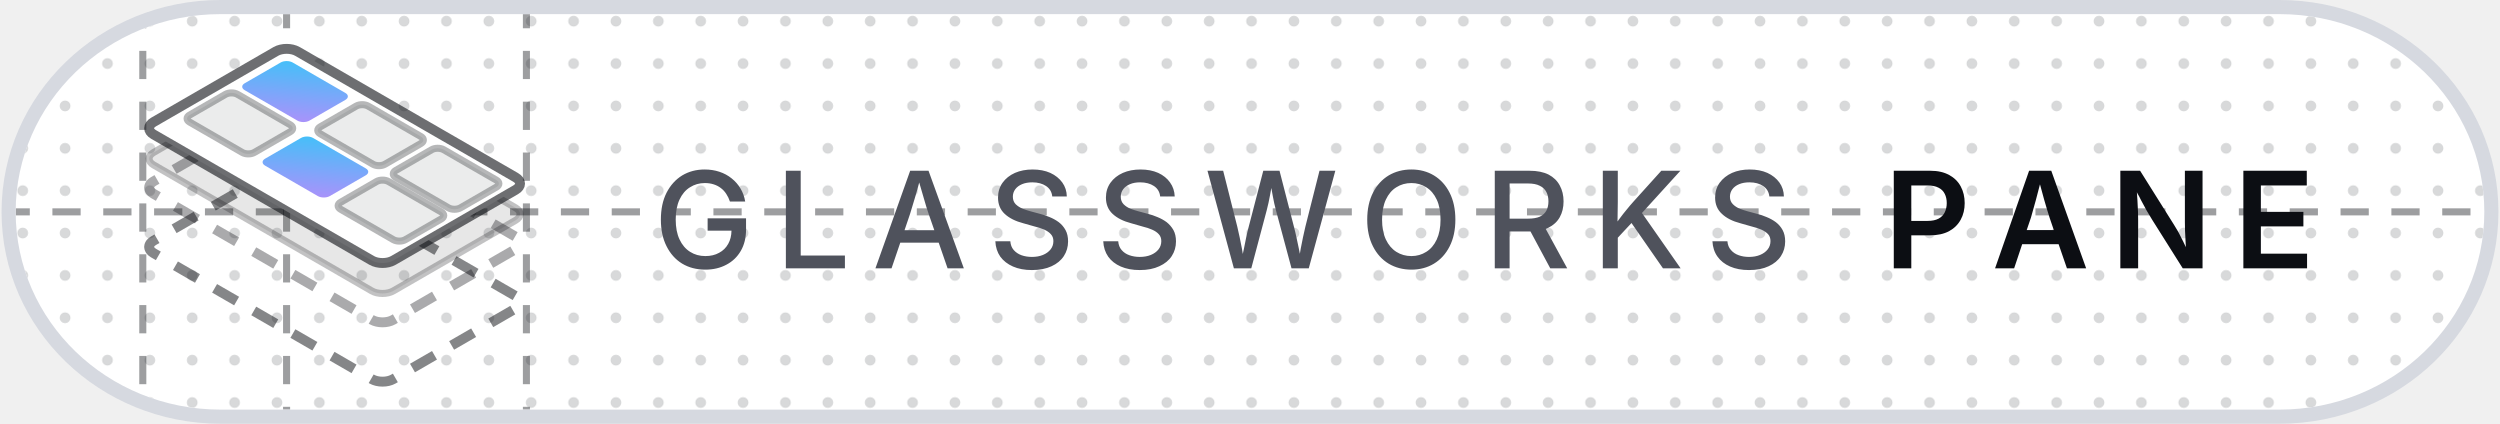
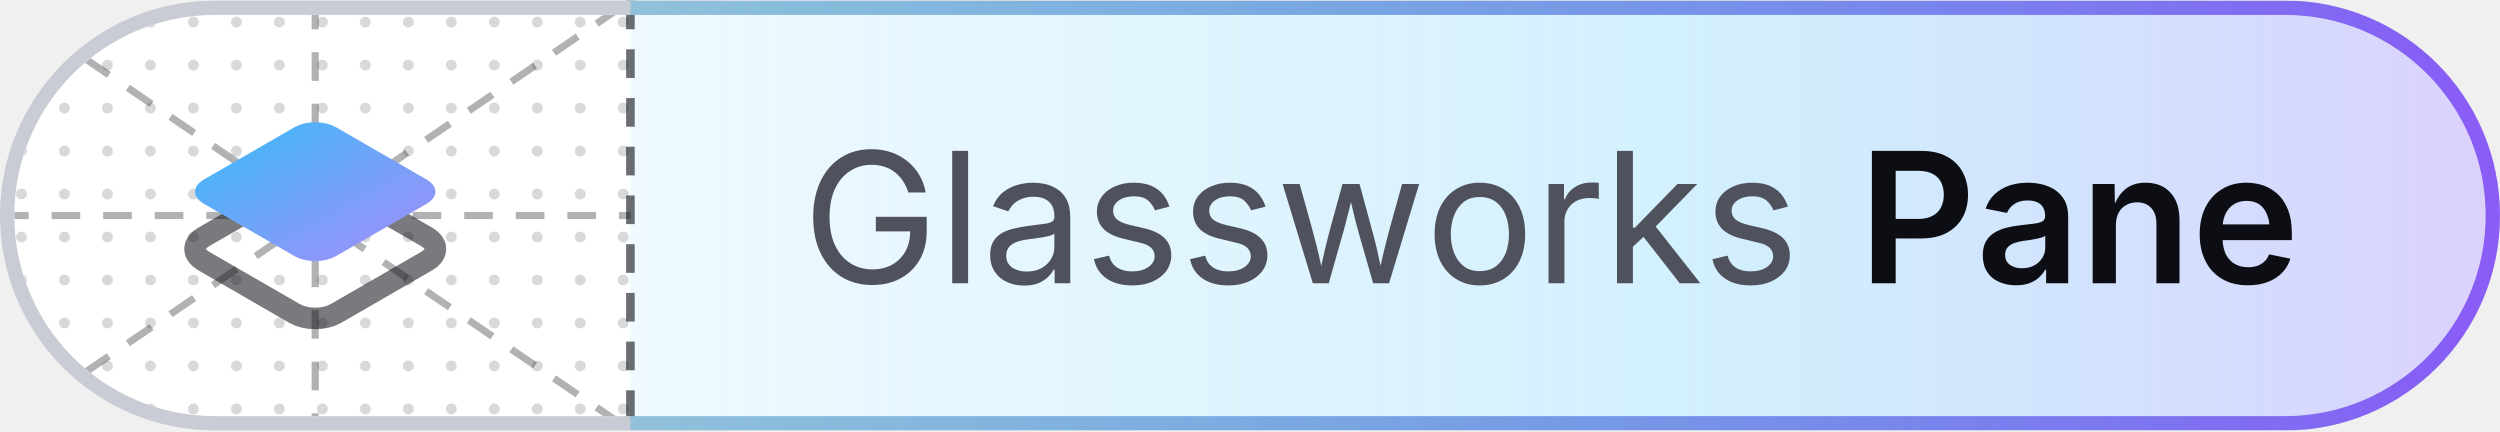
- <svg xmlns="http://www.w3.org/2000/svg" role="img" aria-label="Glassworks pane" viewBox="0 0 176.78 30" width="177" height="30">
+ <svg xmlns="http://www.w3.org/2000/svg" role="img" aria-label="Glassworks Pane" viewBox="0 0 174.49 30" width="174" height="30">
  <defs>
    <linearGradient id="lit" x1="0" y1="0" x2="1" y2="1">
      <stop offset="0" stop-color="#38bdf8" />
      <stop offset="1" stop-color="#a78bfa" />
    </linearGradient>
    <linearGradient id="litH" x1="0" y1="0" x2="1" y2="0">
      <stop offset="0" stop-color="#38bdf8" />
      <stop offset="1" stop-color="#a78bfa" />
    </linearGradient>
    <linearGradient id="ember" x1="0" y1="0" x2="1" y2="1">
      <stop offset="0" stop-color="#fdba74" />
      <stop offset="1" stop-color="#f43f5e" />
    </linearGradient>
    <linearGradient id="emberH" x1="0" y1="0" x2="1" y2="0">
      <stop offset="0" stop-color="#fdba74" />
      <stop offset="1" stop-color="#f43f5e" />
    </linearGradient>
    <pattern id="dot" width="3" height="3" patternUnits="userSpaceOnUse">
      <circle cx="1.5" cy="1.5" r=".38" fill="#0c0e13" fill-opacity=".16" />
    </pattern>
    <pattern id="dotL" width="9" height="9" patternUnits="userSpaceOnUse">
      <circle cx="4.5" cy="4.5" r=".9" fill="#0c0e13" fill-opacity=".1" />
    </pattern>
    <radialGradient id="haze" cx=".5" cy="0" r=".9">
      <stop offset="0" stop-color="#ffffff" stop-opacity=".8" />
      <stop offset="1" stop-color="#ffffff" stop-opacity="0" />
    </radialGradient>
    <radialGradient id="litHaze" cx=".1" cy=".5" r=".7">
      <stop offset="0" stop-color="#38bdf8" stop-opacity=".22" />
      <stop offset=".6" stop-color="#a78bfa" stop-opacity=".06" />
      <stop offset="1" stop-color="#a78bfa" stop-opacity="0" />
    </radialGradient>
    <radialGradient id="emberHaze" cx=".05" cy="1" r=".8">
      <stop offset="0" stop-color="#f43f5e" stop-opacity=".2" />
      <stop offset=".6" stop-color="#fdba74" stop-opacity=".05" />
      <stop offset="1" stop-color="#fdba74" stop-opacity="0" />
    </radialGradient>
    <filter id="softL" x="-50%" y="-50%" width="200%" height="200%">
      <feGaussianBlur stdDeviation="8" />
    </filter>
  </defs>
+   <defs>
+     <linearGradient id="sweep" gradientUnits="userSpaceOnUse" x1="44" y1="0" x2="174.488" y2="0">
+       <stop offset="0" stop-color="#38bdf8" stop-opacity="0.08" />
+       <stop offset=".55" stop-color="#38bdf8" stop-opacity="0.22" />
+       <stop offset="1" stop-color="#a78bfa" stop-opacity="0.4" />
+     </linearGradient>
+     <linearGradient id="rim" gradientUnits="userSpaceOnUse" x1="44" y1="0" x2="174.488" y2="0">
+       <stop offset="0" stop-color="#0ea5e9" />
+       <stop offset="1" stop-color="#8b5cf6" />
+     </linearGradient>
+     <linearGradient id="ramp" gradientUnits="userSpaceOnUse" x1="44" y1="0" x2="170.488" y2="0">
+       <stop offset="0" stop-color="#fff" stop-opacity=".3" />
+       <stop offset="1" stop-color="#fff" />
+     </linearGradient>
+     <mask id="lit-edge" maskUnits="userSpaceOnUse" x="44" y="0" width="130.488" height="30">
+       <rect x="44" width="130.488" height="30" fill="url(#ramp)" />
+     </mask>
+   </defs>
  <clipPath id="clip">
-     <rect x="1" y="1" width="174.78" height="28" rx="14.5" />
+     <rect x="1" y="1" width="172.488" height="28" rx="14" />
  </clipPath>
-   <rect x=".5" y=".5" width="175.78" height="29" rx="15" fill="#ffffff" />
+   <rect x=".5" y=".5" width="173.488" height="29" rx="14.5" fill="#ffffff" />
  <g clip-path="url(#clip)">
-     <rect width="176.78" height="30" fill="url(#dot)" />
-     <path d="M10.00 0V30M20.18 0V30M37.16 0V30" stroke="#0c0e13" stroke-opacity="0.4" stroke-width="0.5" stroke-dasharray="2 1.6" fill="none" />
-     <path d="M0 15H176.78" stroke="#0c0e13" stroke-opacity="0.4" stroke-width="0.5" stroke-dasharray="2 1.6" fill="none" />
-     <g transform="matrix(0.08487049 0.049 -0.08487049 0.049 20.18446 11.6)">
-       <rect x="0" y="0" width="200" height="120" rx="9" fill="none" stroke="#0c0e13" stroke-opacity="0.5" stroke-width=".7" stroke-dasharray="1.8 1.4" vector-effect="non-scaling-stroke" />
-     </g>
-     <g transform="matrix(0.08487049 0.049 -0.08487049 0.049 20.18446 7.4)">
-       <rect x="0" y="0" width="200" height="120" rx="9" fill="none" stroke="#0c0e13" stroke-opacity="0.35" stroke-width=".7" stroke-dasharray="1.8 1.4" vector-effect="non-scaling-stroke" />
-     </g>
-     <g transform="matrix(0.08487049 0.049 -0.08487049 0.049 20.18446 5.356)">
-       <rect x="0" y="0" width="200" height="120" rx="9" fill="#0c0e13" fill-opacity=".1" stroke="#0c0e13" stroke-opacity=".25" stroke-width=".5" vector-effect="non-scaling-stroke" />
-     </g>
-     <g transform="matrix(0.08487049 0.049 -0.08487049 0.049 20.18446 3.2)">
-       <rect x="0" y="0" width="200" height="120" rx="9" fill="#ffffff" stroke="#0c0e13" stroke-opacity="0.6" stroke-width=".7" vector-effect="non-scaling-stroke" />
-       <rect x="10" y="10" width="54" height="40" rx="5" fill="url(#lit)" fill-opacity=".95" vector-effect="non-scaling-stroke" />
-       <rect x="73" y="10" width="54" height="40" rx="5" fill="#0c0e13" fill-opacity=".08" stroke="#0c0e13" stroke-opacity=".3" stroke-width=".5" vector-effect="non-scaling-stroke" />
-       <rect x="136" y="10" width="54" height="40" rx="5" fill="#0c0e13" fill-opacity=".08" stroke="#0c0e13" stroke-opacity=".3" stroke-width=".5" vector-effect="non-scaling-stroke" />
-       <rect x="10" y="56" width="54" height="40" rx="5" fill="#0c0e13" fill-opacity=".08" stroke="#0c0e13" stroke-opacity=".3" stroke-width=".5" vector-effect="non-scaling-stroke" />
-       <rect x="73" y="56" width="54" height="40" rx="5" fill="url(#lit)" fill-opacity=".95" vector-effect="non-scaling-stroke" />
-       <rect x="136" y="56" width="54" height="40" rx="5" fill="#0c0e13" fill-opacity=".08" stroke="#0c0e13" stroke-opacity=".3" stroke-width=".5" vector-effect="non-scaling-stroke" />
-     </g>
-     <path d="M49.83 19.09L49.83 19.09Q48.89 19.09 48.18 18.66Q47.48 18.23 47.08 17.43Q46.68 16.64 46.68 15.55L46.68 15.55Q46.68 14.44 47.08 13.65Q47.49 12.85 48.19 12.42Q48.89 12.00 49.78 12.00L49.78 12.00Q50.34 12.00 50.82 12.16Q51.31 12.32 51.69 12.63Q52.07 12.93 52.32 13.35Q52.57 13.77 52.65 14.27L52.65 14.27L51.57 14.27Q51.47 13.97 51.31 13.73Q51.15 13.48 50.92 13.31Q50.70 13.14 50.41 13.05Q50.13 12.96 49.79 12.96L49.79 12.96Q49.21 12.96 48.74 13.26Q48.27 13.55 48.00 14.13Q47.73 14.71 47.73 15.54Q47.73 16.38 48.00 16.95Q48.27 17.53 48.75 17.83Q49.22 18.13 49.83 18.13L49.83 18.13Q50.39 18.13 50.80 17.90Q51.22 17.68 51.45 17.26L51.45 17.26Q51.67 16.87 51.68 16.33L51.68 16.33L49.99 16.33L49.99 15.46L52.71 15.46L52.71 16.25Q52.71 17.12 52.34 17.76Q51.97 18.40 51.32 18.74Q50.67 19.09 49.83 19.09ZM59.71 19.00L55.53 19.00L55.53 12.09L56.58 12.09L56.58 18.09L59.71 18.09L59.71 19.00ZM63.01 19.00L61.87 19.00L64.33 12.09L65.63 12.09L68.13 19.00L66.98 19.00L66.35 17.18L63.63 17.18L63.01 19.00ZM63.93 16.30L66.04 16.30L65.64 15.15Q65.48 14.69 65.30 14.05L65.30 14.05Q65.15 13.56 64.97 12.92L64.97 12.92Q64.80 13.57 64.65 14.06L64.65 14.06Q64.46 14.71 64.32 15.15L64.32 15.15L63.93 16.30ZM72.95 19.12L72.95 19.12Q72.18 19.12 71.61 18.87Q71.04 18.62 70.71 18.17Q70.39 17.71 70.36 17.08L70.36 17.08L71.42 17.08Q71.45 17.46 71.66 17.70Q71.88 17.95 72.21 18.07Q72.55 18.19 72.95 18.19L72.95 18.19Q73.39 18.19 73.73 18.05Q74.07 17.91 74.27 17.66Q74.47 17.41 74.47 17.07L74.47 17.07Q74.47 16.77 74.29 16.58Q74.12 16.39 73.83 16.26Q73.53 16.13 73.16 16.04L73.16 16.04L72.35 15.81Q71.50 15.59 71.02 15.14Q70.55 14.70 70.55 13.99L70.55 13.99Q70.55 13.39 70.87 12.94Q71.19 12.49 71.75 12.24Q72.30 12.00 73.00 12.00L73.00 12.00Q73.71 12.00 74.25 12.24Q74.79 12.49 75.10 12.92Q75.41 13.35 75.42 13.91L75.42 13.91L74.39 13.91Q74.34 13.43 73.95 13.17Q73.56 12.91 72.98 12.91L72.98 12.91Q72.56 12.91 72.25 13.04Q71.94 13.17 71.77 13.40Q71.60 13.63 71.60 13.93L71.60 13.93Q71.60 14.25 71.80 14.46Q72.01 14.66 72.30 14.78Q72.59 14.89 72.85 14.96L72.85 14.96L73.52 15.14Q73.85 15.22 74.20 15.37Q74.55 15.51 74.85 15.73Q75.15 15.96 75.33 16.29Q75.51 16.62 75.51 17.09L75.51 17.09Q75.51 17.67 75.21 18.13Q74.91 18.59 74.34 18.85Q73.76 19.12 72.95 19.12ZM80.59 19.12L80.59 19.12Q79.81 19.12 79.24 18.87Q78.67 18.62 78.35 18.17Q78.03 17.71 78.00 17.08L78.00 17.08L79.06 17.08Q79.09 17.46 79.30 17.70Q79.51 17.95 79.85 18.07Q80.19 18.19 80.58 18.19L80.58 18.19Q81.03 18.19 81.37 18.05Q81.71 17.91 81.91 17.66Q82.11 17.41 82.11 17.07L82.11 17.07Q82.11 16.77 81.93 16.58Q81.76 16.39 81.46 16.26Q81.17 16.13 80.79 16.04L80.79 16.04L79.99 15.81Q79.14 15.59 78.66 15.14Q78.19 14.70 78.19 13.99L78.19 13.99Q78.19 13.39 78.51 12.94Q78.83 12.49 79.39 12.24Q79.94 12.00 80.64 12.00L80.64 12.00Q81.35 12.00 81.89 12.24Q82.43 12.49 82.73 12.92Q83.04 13.35 83.06 13.91L83.06 13.91L82.03 13.91Q81.98 13.43 81.59 13.17Q81.20 12.91 80.61 12.91L80.61 12.91Q80.19 12.91 79.89 13.04Q79.58 13.17 79.41 13.40Q79.24 13.63 79.24 13.93L79.24 13.93Q79.24 14.25 79.44 14.46Q79.64 14.66 79.93 14.78Q80.22 14.89 80.49 14.96L80.49 14.96L81.16 15.14Q81.49 15.22 81.84 15.37Q82.19 15.51 82.49 15.73Q82.78 15.96 82.97 16.29Q83.15 16.62 83.15 17.09L83.15 17.09Q83.15 17.67 82.85 18.13Q82.55 18.59 81.97 18.85Q81.40 19.12 80.59 19.12ZM88.48 19.00L87.25 19.00L85.38 12.09L86.49 12.09L87.49 16.05Q87.58 16.42 87.66 16.81Q87.74 17.20 87.82 17.61L87.82 17.61Q87.85 17.79 87.88 17.98L87.88 17.98Q87.92 17.79 87.96 17.61L87.96 17.61Q88.04 17.20 88.12 16.81Q88.20 16.42 88.30 16.05L88.30 16.05L89.33 12.09L90.48 12.09L91.50 16.05Q91.60 16.42 91.68 16.81Q91.77 17.20 91.85 17.61L91.85 17.61Q91.88 17.79 91.92 17.97L91.92 17.97L91.98 17.61Q92.06 17.20 92.14 16.81Q92.23 16.42 92.31 16.05L92.31 16.05L93.31 12.09L94.43 12.09L92.55 19.00L91.33 19.00L90.23 14.90Q90.10 14.42 90.00 13.86L90.00 13.86Q89.95 13.59 89.90 13.31L89.90 13.31Q89.85 13.57 89.81 13.81L89.81 13.81Q89.71 14.37 89.57 14.90L89.57 14.90L88.48 19.00ZM99.82 19.09L99.82 19.09Q98.92 19.09 98.21 18.67Q97.50 18.24 97.10 17.45Q96.69 16.65 96.69 15.55L96.69 15.55Q96.69 14.44 97.10 13.64Q97.50 12.85 98.21 12.42Q98.92 12.00 99.82 12.00L99.82 12.00Q100.71 12.00 101.41 12.42Q102.12 12.85 102.52 13.64Q102.93 14.44 102.93 15.55L102.93 15.55Q102.93 16.65 102.52 17.45Q102.12 18.24 101.41 18.67Q100.71 19.09 99.82 19.09ZM99.82 18.13L99.82 18.13Q100.40 18.13 100.87 17.83Q101.34 17.54 101.61 16.96Q101.88 16.38 101.88 15.55L101.88 15.55Q101.88 14.70 101.61 14.13Q101.34 13.55 100.87 13.26Q100.40 12.96 99.82 12.96L99.82 12.96Q99.22 12.96 98.75 13.26Q98.28 13.55 98.01 14.13Q97.74 14.71 97.74 15.55L97.74 15.55Q97.74 16.38 98.01 16.96Q98.28 17.53 98.75 17.83Q99.22 18.13 99.82 18.13ZM106.77 19.00L105.72 19.00L105.72 12.09L108.19 12.09Q108.99 12.09 109.53 12.36Q110.06 12.64 110.32 13.13Q110.59 13.62 110.59 14.26L110.59 14.26Q110.59 14.90 110.32 15.38Q110.05 15.86 109.52 16.12L109.52 16.12Q109.43 16.17 109.33 16.21L109.33 16.21L110.85 19.00L109.65 19.00L108.25 16.39Q108.22 16.39 108.18 16.39L108.18 16.39L106.77 16.39L106.77 19.00ZM106.77 12.99L106.77 15.48L108.08 15.48Q108.59 15.48 108.91 15.34Q109.22 15.19 109.37 14.92Q109.52 14.64 109.52 14.26L109.52 14.26Q109.52 13.87 109.37 13.59Q109.22 13.30 108.90 13.15Q108.59 12.99 108.07 12.99L108.07 12.99L106.77 12.99ZM114.43 19.00L113.37 19.00L113.37 12.09L114.43 12.09L114.43 14.30L114.41 15.68Q114.50 15.56 114.58 15.45L114.58 15.45Q114.80 15.15 115.05 14.85Q115.29 14.55 115.57 14.24L115.57 14.24L117.51 12.09L118.86 12.09L116.14 15.08L118.88 19.00L117.63 19.00L115.40 15.79L114.43 16.83L114.43 19.00ZM123.72 19.12L123.72 19.12Q122.95 19.12 122.38 18.87Q121.81 18.62 121.49 18.17Q121.16 17.71 121.13 17.08L121.13 17.08L122.19 17.08Q122.22 17.46 122.44 17.70Q122.65 17.95 122.99 18.07Q123.32 18.19 123.72 18.19L123.72 18.19Q124.16 18.19 124.50 18.05Q124.84 17.91 125.04 17.66Q125.24 17.41 125.24 17.07L125.24 17.07Q125.24 16.77 125.07 16.58Q124.89 16.39 124.60 16.26Q124.30 16.13 123.93 16.04L123.93 16.04L123.12 15.81Q122.27 15.59 121.80 15.14Q121.32 14.70 121.32 13.99L121.32 13.99Q121.32 13.39 121.64 12.94Q121.97 12.49 122.52 12.24Q123.07 12.00 123.77 12.00L123.77 12.00Q124.48 12.00 125.02 12.24Q125.56 12.49 125.87 12.92Q126.18 13.35 126.19 13.91L126.19 13.91L125.16 13.91Q125.11 13.43 124.72 13.17Q124.34 12.91 123.75 12.91L123.75 12.91Q123.33 12.91 123.02 13.04Q122.71 13.17 122.54 13.40Q122.37 13.63 122.37 13.93L122.37 13.93Q122.37 14.25 122.58 14.46Q122.78 14.66 123.07 14.78Q123.36 14.89 123.62 14.96L123.62 14.96L124.29 15.14Q124.62 15.22 124.97 15.37Q125.32 15.51 125.62 15.73Q125.92 15.96 126.10 16.29Q126.28 16.62 126.28 17.09L126.28 17.09Q126.28 17.67 125.98 18.13Q125.68 18.59 125.11 18.85Q124.54 19.12 123.72 19.12Z" fill="#4f525c" />
-     <path d="M135.21 19.00L133.97 19.00L133.97 12.09L136.56 12.09Q137.35 12.09 137.89 12.39Q138.43 12.68 138.71 13.20Q138.99 13.72 138.99 14.38L138.99 14.38Q138.99 15.04 138.71 15.55Q138.43 16.07 137.88 16.37Q137.33 16.66 136.54 16.66L136.54 16.66L135.21 16.66L135.21 19.00ZM135.21 13.13L135.21 15.64L136.37 15.64Q136.84 15.64 137.14 15.48Q137.44 15.32 137.58 15.03Q137.72 14.74 137.72 14.38Q137.72 14.01 137.58 13.73Q137.44 13.44 137.14 13.29Q136.84 13.13 136.36 13.13L136.36 13.13L135.21 13.13ZM142.49 19.00L141.14 19.00L143.55 12.09L145.12 12.09L147.59 19.00L146.23 19.00L145.64 17.29L143.06 17.29L142.49 19.00ZM143.38 16.29L145.30 16.29L145.00 15.41Q144.82 14.85 144.62 14.15L144.62 14.15Q144.48 13.65 144.32 13.05L144.32 13.05Q144.17 13.66 144.03 14.16L144.03 14.16Q143.84 14.87 143.68 15.41L143.68 15.41L143.38 16.29ZM151.27 19.00L150.01 19.00L150.01 12.09L151.41 12.09L153.80 15.90Q153.95 16.13 154.12 16.43Q154.28 16.73 154.46 17.10L154.46 17.10Q154.56 17.29 154.65 17.50L154.65 17.50Q154.64 17.31 154.63 17.12L154.63 17.12Q154.60 16.71 154.59 16.34Q154.58 15.97 154.58 15.72L154.58 15.72L154.58 12.09L155.83 12.09L155.83 19.00L154.43 19.00L152.27 15.57Q152.07 15.24 151.88 14.92Q151.70 14.60 151.49 14.20L151.49 14.20Q151.36 13.93 151.18 13.61L151.18 13.61Q151.20 13.90 151.22 14.18L151.22 14.18Q151.24 14.64 151.26 14.99Q151.27 15.35 151.27 15.57L151.27 15.57L151.27 19.00ZM163.23 19.00L158.72 19.00L158.72 12.09L163.21 12.09L163.21 13.13L159.96 13.13L159.96 15.00L162.97 15.00L162.97 16.03L159.96 16.03L159.96 17.96L163.23 17.96L163.23 19.00Z" fill="#0c0e13" />
+     <rect width="44" height="30" fill="url(#dot)" />
+     <path d="M0 0L44 30M0 30L44 0M22 0V30M0 15H44" stroke="#0c0e13" stroke-opacity="0.32" stroke-width="0.5" stroke-dasharray="2 1.6" fill="none" />
+     <rect x="44" width="130.488" height="30" fill="url(#sweep)" />
  </g>
-   <rect x=".5" y=".5" width="175.78" height="29" rx="15" fill="none" stroke="#d6d9e0" />
+   <path d="M44 0V30" stroke="#0c0e13" stroke-opacity="0.6" stroke-width="0.6" stroke-dasharray="2 1.4" fill="none" />
+   <rect x=".5" y=".5" width="173.488" height="29" rx="14.5" fill="none" stroke="#c9ccd4" />
+   <rect x=".5" y=".5" width="173.488" height="29" rx="14.5" fill="none" stroke="url(#rim)" mask="url(#lit-edge)" />
+   <g transform="translate(12 5) scale(0.1667)">
+     <path d="M106.77 69.00L108.29 70.07L109.42 71.29L110.12 72.62L110.35 74.00L110.12 75.38L109.42 76.71L108.29 77.93L106.77 79.00L68.66 101.00L66.80 101.88L64.69 102.53L62.39 102.94L60.00 103.07L57.61 102.94L55.31 102.53L53.20 101.88L51.34 101.00L13.23 79.00L11.71 77.93L10.58 76.71L9.88 75.38L9.65 74.00L9.88 72.62L10.58 71.29L11.71 70.07L13.23 69.00L51.34 47.00L53.20 46.12L55.31 45.47L57.61 45.06L60.00 44.93L62.39 45.06L64.69 45.47L66.80 46.12L68.66 47.00Z" fill="none" stroke="#0c0e13" stroke-opacity="0.55" stroke-width="9" stroke-linejoin="round" />
+     <path d="M106.77 45.00L108.29 46.07L109.42 47.29L110.12 48.62L110.35 50.00L110.12 51.38L109.42 52.71L108.29 53.93L106.77 55.00L68.66 77.00L66.80 77.88L64.69 78.53L62.39 78.94L60.00 79.07L57.61 78.94L55.31 78.53L53.20 77.88L51.34 77.00L13.23 55.00L11.71 53.93L10.58 52.71L9.88 51.38L9.65 50.00L9.88 48.62L10.58 47.29L11.71 46.07L13.23 45.00L51.34 23.00L53.20 22.12L55.31 21.47L57.61 21.06L60.00 20.93L62.39 21.06L64.69 21.47L66.80 22.12L68.66 23.00Z" fill="url(#lit)" />
+   </g>
+   <path d="M60.89 19.85L60.89 19.85Q59.66 19.85 58.73 19.28Q57.80 18.70 57.28 17.64Q56.76 16.57 56.76 15.12L56.76 15.12Q56.76 13.65 57.28 12.58Q57.80 11.52 58.72 10.94Q59.63 10.37 60.82 10.37L60.82 10.37Q61.55 10.37 62.19 10.58Q62.82 10.80 63.32 11.20Q63.83 11.61 64.16 12.16Q64.49 12.72 64.61 13.39L64.61 13.39L63.40 13.39Q63.26 12.94 63.02 12.59Q62.78 12.23 62.46 11.98Q62.13 11.72 61.72 11.59Q61.31 11.46 60.82 11.46L60.82 11.46Q60.01 11.46 59.35 11.88Q58.69 12.29 58.29 13.11Q57.90 13.93 57.90 15.12L57.90 15.12Q57.90 16.29 58.30 17.11Q58.69 17.92 59.37 18.34Q60.04 18.76 60.89 18.76L60.89 18.76Q61.67 18.76 62.27 18.43Q62.86 18.10 63.20 17.49L63.20 17.49Q63.52 16.90 63.53 16.11L63.53 16.11L61.13 16.11L61.13 15.09L64.68 15.09L64.68 16.10Q64.68 17.24 64.19 18.09Q63.70 18.93 62.85 19.39Q62.00 19.85 60.89 19.85ZM66.46 10.49L67.57 10.49L67.57 19.73L66.46 19.73L66.46 10.49ZM71.47 19.89L71.47 19.89Q70.81 19.89 70.28 19.64Q69.74 19.40 69.43 18.92Q69.11 18.44 69.11 17.76L69.11 17.76Q69.11 17.16 69.34 16.79Q69.58 16.42 69.97 16.20Q70.37 15.99 70.85 15.89Q71.32 15.78 71.81 15.72L71.81 15.72Q72.43 15.64 72.82 15.59Q73.21 15.55 73.40 15.44Q73.59 15.34 73.59 15.09L73.59 15.09L73.59 15.05Q73.59 14.61 73.43 14.31Q73.26 14.01 72.94 13.85Q72.62 13.69 72.14 13.69L72.14 13.69Q71.64 13.69 71.29 13.85Q70.93 14.00 70.71 14.23Q70.49 14.47 70.38 14.71L70.38 14.71L69.31 14.35Q69.57 13.72 70.03 13.36Q70.48 13.01 71.03 12.86Q71.57 12.71 72.10 12.71L72.10 12.71Q72.45 12.71 72.90 12.79Q73.34 12.88 73.75 13.13Q74.16 13.37 74.43 13.86Q74.70 14.35 74.70 15.16L74.70 15.16L74.70 19.73L73.61 19.73L73.61 18.79L73.53 18.79Q73.41 19.03 73.15 19.29Q72.89 19.54 72.48 19.72Q72.06 19.89 71.47 19.89ZM71.66 18.91L71.66 18.91Q72.28 18.91 72.71 18.66Q73.14 18.42 73.36 18.03Q73.59 17.65 73.59 17.22L73.59 17.22L73.59 16.26Q73.52 16.34 73.29 16.41Q73.06 16.47 72.76 16.52Q72.47 16.57 72.19 16.61Q71.92 16.64 71.76 16.66L71.76 16.66Q71.35 16.71 71.00 16.83Q70.65 16.95 70.44 17.18Q70.23 17.42 70.23 17.81L70.23 17.81Q70.23 18.17 70.42 18.42Q70.60 18.66 70.93 18.78Q71.25 18.91 71.66 18.91ZM79.02 19.88L79.02 19.88Q78.31 19.88 77.75 19.67Q77.20 19.46 76.84 19.05Q76.48 18.64 76.35 18.05L76.35 18.05L77.41 17.80Q77.56 18.37 77.97 18.63Q78.39 18.90 79.01 18.90L79.01 18.90Q79.73 18.90 80.16 18.59Q80.59 18.28 80.59 17.85L80.59 17.85Q80.59 17.49 80.34 17.25Q80.09 17.01 79.58 16.90L79.58 16.90L78.42 16.62Q77.48 16.40 77.02 15.93Q76.56 15.46 76.56 14.73L76.56 14.73Q76.56 14.14 76.90 13.68Q77.23 13.22 77.81 12.97Q78.39 12.71 79.13 12.71L79.13 12.71Q79.84 12.71 80.34 12.92Q80.84 13.14 81.16 13.51Q81.47 13.89 81.62 14.38L81.62 14.38L80.61 14.64Q80.47 14.27 80.14 13.96Q79.81 13.66 79.14 13.66L79.14 13.66Q78.52 13.66 78.10 13.94Q77.69 14.23 77.69 14.66L77.69 14.66Q77.69 15.05 77.97 15.28Q78.25 15.51 78.86 15.66L78.86 15.66L79.91 15.90Q80.85 16.13 81.30 16.60Q81.75 17.06 81.75 17.78L81.75 17.78Q81.75 18.38 81.41 18.86Q81.07 19.33 80.45 19.61Q79.83 19.88 79.02 19.88ZM85.72 19.88L85.72 19.88Q85.01 19.88 84.45 19.67Q83.90 19.46 83.54 19.05Q83.18 18.64 83.06 18.05L83.06 18.05L84.12 17.80Q84.26 18.37 84.68 18.63Q85.09 18.90 85.71 18.90L85.71 18.90Q86.44 18.90 86.87 18.59Q87.30 18.28 87.30 17.85L87.30 17.85Q87.30 17.49 87.05 17.25Q86.80 17.01 86.28 16.90L86.28 16.90L85.13 16.62Q84.18 16.40 83.73 15.93Q83.27 15.46 83.27 14.73L83.27 14.73Q83.27 14.14 83.60 13.68Q83.94 13.22 84.52 12.97Q85.10 12.71 85.83 12.71L85.83 12.71Q86.55 12.71 87.05 12.92Q87.55 13.14 87.86 13.51Q88.17 13.89 88.33 14.38L88.33 14.38L87.32 14.64Q87.17 14.27 86.84 13.96Q86.51 13.66 85.84 13.66L85.84 13.66Q85.22 13.66 84.81 13.94Q84.40 14.23 84.40 14.66L84.40 14.66Q84.40 15.05 84.67 15.28Q84.95 15.51 85.56 15.66L85.56 15.66L86.61 15.90Q87.55 16.13 88.00 16.60Q88.46 17.06 88.46 17.78L88.46 17.78Q88.46 18.38 88.11 18.86Q87.77 19.33 87.15 19.61Q86.53 19.88 85.72 19.88ZM92.74 19.73L91.63 19.73L89.52 12.80L90.71 12.80L91.55 15.82Q91.72 16.44 91.92 17.22L91.92 17.22Q92.07 17.82 92.22 18.53L92.22 18.53Q92.36 17.85 92.50 17.27L92.50 17.27Q92.69 16.48 92.87 15.82L92.87 15.82L93.70 12.80L94.89 12.80L95.71 15.82Q95.89 16.46 96.08 17.24L96.08 17.24Q96.21 17.83 96.36 18.51L96.36 18.51Q96.50 17.84 96.65 17.26L96.65 17.26Q96.84 16.47 97.02 15.82L97.02 15.82L97.86 12.80L99.05 12.80L96.95 19.73L95.84 19.73L94.94 16.59Q94.80 16.11 94.67 15.62Q94.54 15.12 94.42 14.60L94.42 14.60Q94.35 14.33 94.29 14.06L94.29 14.06Q94.22 14.33 94.16 14.60L94.16 14.60Q94.03 15.12 93.90 15.62Q93.77 16.13 93.63 16.59L93.63 16.59L92.74 19.73ZM103.28 19.88L103.28 19.88Q102.34 19.88 101.63 19.43Q100.92 18.99 100.52 18.18Q100.13 17.37 100.13 16.31L100.13 16.31Q100.13 15.22 100.52 14.41Q100.92 13.60 101.63 13.16Q102.34 12.71 103.28 12.71L103.28 12.71Q104.23 12.71 104.95 13.16Q105.66 13.60 106.06 14.41Q106.45 15.22 106.45 16.31L106.45 16.31Q106.45 17.37 106.06 18.18Q105.66 18.99 104.95 19.43Q104.23 19.88 103.28 19.88ZM103.28 18.88L103.28 18.88Q103.98 18.88 104.44 18.52Q104.89 18.16 105.11 17.58Q105.32 16.99 105.32 16.31L105.32 16.31Q105.32 15.62 105.11 15.03Q104.89 14.43 104.44 14.07Q103.98 13.71 103.28 13.71L103.28 13.71Q102.59 13.71 102.14 14.07Q101.70 14.43 101.48 15.02Q101.26 15.61 101.26 16.31L101.26 16.31Q101.26 16.99 101.48 17.58Q101.70 18.16 102.14 18.52Q102.59 18.88 103.28 18.88ZM109.19 19.73L108.08 19.73L108.08 12.80L109.16 12.80L109.16 13.86L109.23 13.86Q109.42 13.34 109.92 13.02Q110.41 12.70 111.03 12.70L111.03 12.70Q111.15 12.70 111.32 12.70Q111.49 12.71 111.59 12.72L111.59 12.72L111.59 13.84Q111.54 13.83 111.35 13.80Q111.15 13.78 110.92 13.78L110.92 13.78Q110.43 13.78 110.03 13.98Q109.64 14.19 109.42 14.56Q109.19 14.92 109.19 15.39L109.19 15.39L109.19 19.73ZM113.97 19.73L112.86 19.73L112.86 10.49L113.97 10.49L113.97 15.85L114.11 15.85L117.08 12.80L118.46 12.80L115.56 15.77L118.68 19.73L117.24 19.73L114.71 16.49L113.97 17.18L113.97 19.73ZM122.19 19.88L122.19 19.88Q121.47 19.88 120.92 19.67Q120.36 19.46 120.00 19.05Q119.64 18.64 119.52 18.05L119.52 18.05L120.58 17.80Q120.73 18.37 121.14 18.63Q121.55 18.90 122.17 18.90L122.17 18.90Q122.90 18.90 123.33 18.59Q123.76 18.28 123.76 17.85L123.76 17.85Q123.76 17.49 123.51 17.25Q123.26 17.01 122.74 16.90L122.74 16.90L121.59 16.62Q120.65 16.40 120.19 15.93Q119.73 15.46 119.73 14.73L119.73 14.73Q119.73 14.14 120.06 13.68Q120.40 13.22 120.98 12.97Q121.56 12.71 122.30 12.71L122.30 12.71Q123.01 12.71 123.51 12.92Q124.01 13.14 124.32 13.51Q124.63 13.89 124.79 14.38L124.79 14.38L123.78 14.64Q123.64 14.27 123.30 13.96Q122.97 13.66 122.30 13.66L122.30 13.66Q121.68 13.66 121.27 13.94Q120.86 14.23 120.86 14.66L120.86 14.66Q120.86 15.05 121.14 15.28Q121.42 15.51 122.02 15.66L122.02 15.66L123.07 15.90Q124.01 16.13 124.47 16.60Q124.92 17.06 124.92 17.78L124.92 17.78Q124.92 18.38 124.58 18.86Q124.23 19.33 123.61 19.61Q123.00 19.88 122.19 19.88Z" fill="#4f525c" />
+   <path d="M132.31 19.73L130.65 19.73L130.65 10.49L134.11 10.49Q135.17 10.49 135.89 10.89Q136.62 11.28 136.99 11.98Q137.36 12.67 137.36 13.55L137.36 13.55Q137.36 14.43 136.99 15.12Q136.61 15.81 135.88 16.21Q135.15 16.60 134.08 16.60L134.08 16.60L132.31 16.60L132.31 19.73ZM132.31 11.88L132.31 15.24L133.87 15.24Q134.49 15.24 134.89 15.02Q135.29 14.81 135.48 14.42Q135.67 14.04 135.67 13.55Q135.67 13.06 135.48 12.68Q135.29 12.30 134.89 12.09Q134.49 11.88 133.85 11.88L133.85 11.88L132.31 11.88ZM140.71 19.87L140.71 19.87Q140.05 19.87 139.52 19.63Q138.99 19.40 138.69 18.93Q138.39 18.46 138.39 17.78L138.39 17.78Q138.39 17.19 138.61 16.81Q138.83 16.42 139.20 16.20Q139.58 15.97 140.05 15.85Q140.52 15.73 141.03 15.68L141.03 15.68Q141.63 15.61 142.01 15.56Q142.39 15.51 142.56 15.40Q142.74 15.29 142.74 15.05L142.74 15.05L142.74 15.02Q142.74 14.68 142.60 14.44Q142.47 14.20 142.20 14.08Q141.93 13.95 141.53 13.95L141.53 13.95Q141.13 13.95 140.83 14.07Q140.54 14.20 140.35 14.40Q140.17 14.60 140.08 14.82L140.08 14.82L138.59 14.52Q138.79 13.91 139.22 13.51Q139.65 13.11 140.24 12.91Q140.83 12.71 141.53 12.71L141.53 12.71Q142.01 12.71 142.51 12.82Q143.01 12.94 143.43 13.21Q143.84 13.49 144.10 13.94Q144.35 14.40 144.35 15.10L144.35 15.10L144.35 19.73L142.81 19.73L142.81 18.78L142.75 18.78Q142.59 19.07 142.32 19.32Q142.05 19.57 141.65 19.72Q141.25 19.87 140.71 19.87ZM141.12 18.68L141.12 18.68Q141.62 18.68 141.99 18.48Q142.35 18.28 142.55 17.95Q142.75 17.63 142.75 17.24L142.75 17.24L142.75 16.42Q142.67 16.49 142.48 16.54Q142.29 16.60 142.06 16.64Q141.83 16.69 141.60 16.72Q141.38 16.75 141.22 16.77L141.22 16.77Q140.86 16.82 140.57 16.93Q140.28 17.04 140.11 17.24Q139.95 17.44 139.95 17.76L139.95 17.76Q139.95 18.06 140.10 18.26Q140.25 18.46 140.52 18.57Q140.78 18.68 141.12 18.68ZM147.68 15.67L147.68 15.67L147.68 19.73L146.06 19.73L146.06 12.80L147.59 12.80L147.61 14.17Q147.89 13.52 148.34 13.16L148.34 13.16Q148.90 12.71 149.75 12.71L149.75 12.71Q150.47 12.71 151.00 13.01Q151.53 13.32 151.83 13.90Q152.12 14.48 152.12 15.32L152.12 15.32L152.12 19.73L150.51 19.73L150.51 15.57Q150.51 14.87 150.15 14.48Q149.79 14.08 149.16 14.08L149.16 14.08Q148.73 14.08 148.40 14.27Q148.06 14.45 147.87 14.81Q147.68 15.17 147.68 15.67ZM156.90 19.87L156.90 19.87Q155.85 19.87 155.10 19.43Q154.34 18.99 153.94 18.19Q153.53 17.39 153.53 16.31L153.53 16.31Q153.53 15.23 153.93 14.43Q154.33 13.62 155.07 13.17Q155.80 12.71 156.79 12.71L156.79 12.71Q157.42 12.71 158.00 12.91Q158.57 13.12 159.02 13.55Q159.46 13.98 159.71 14.64Q159.96 15.30 159.96 16.21L159.96 16.21L159.96 16.72L155.13 16.72Q155.16 17.29 155.35 17.70L155.35 17.70Q155.58 18.15 155.98 18.38Q156.38 18.61 156.92 18.61L156.92 18.61Q157.27 18.61 157.56 18.51Q157.85 18.40 158.06 18.20Q158.27 18.00 158.37 17.71L158.37 17.71L159.86 18.01Q159.69 18.57 159.29 18.99Q158.88 19.41 158.28 19.64Q157.67 19.87 156.90 19.87ZM155.14 15.62L155.14 15.62L158.39 15.62Q158.36 15.23 158.22 14.91L158.22 14.91Q158.04 14.47 157.69 14.22Q157.33 13.98 156.80 13.98Q156.27 13.98 155.89 14.23Q155.52 14.48 155.33 14.89L155.33 14.89Q155.17 15.23 155.14 15.62Z" fill="#0c0e13" />
</svg>
